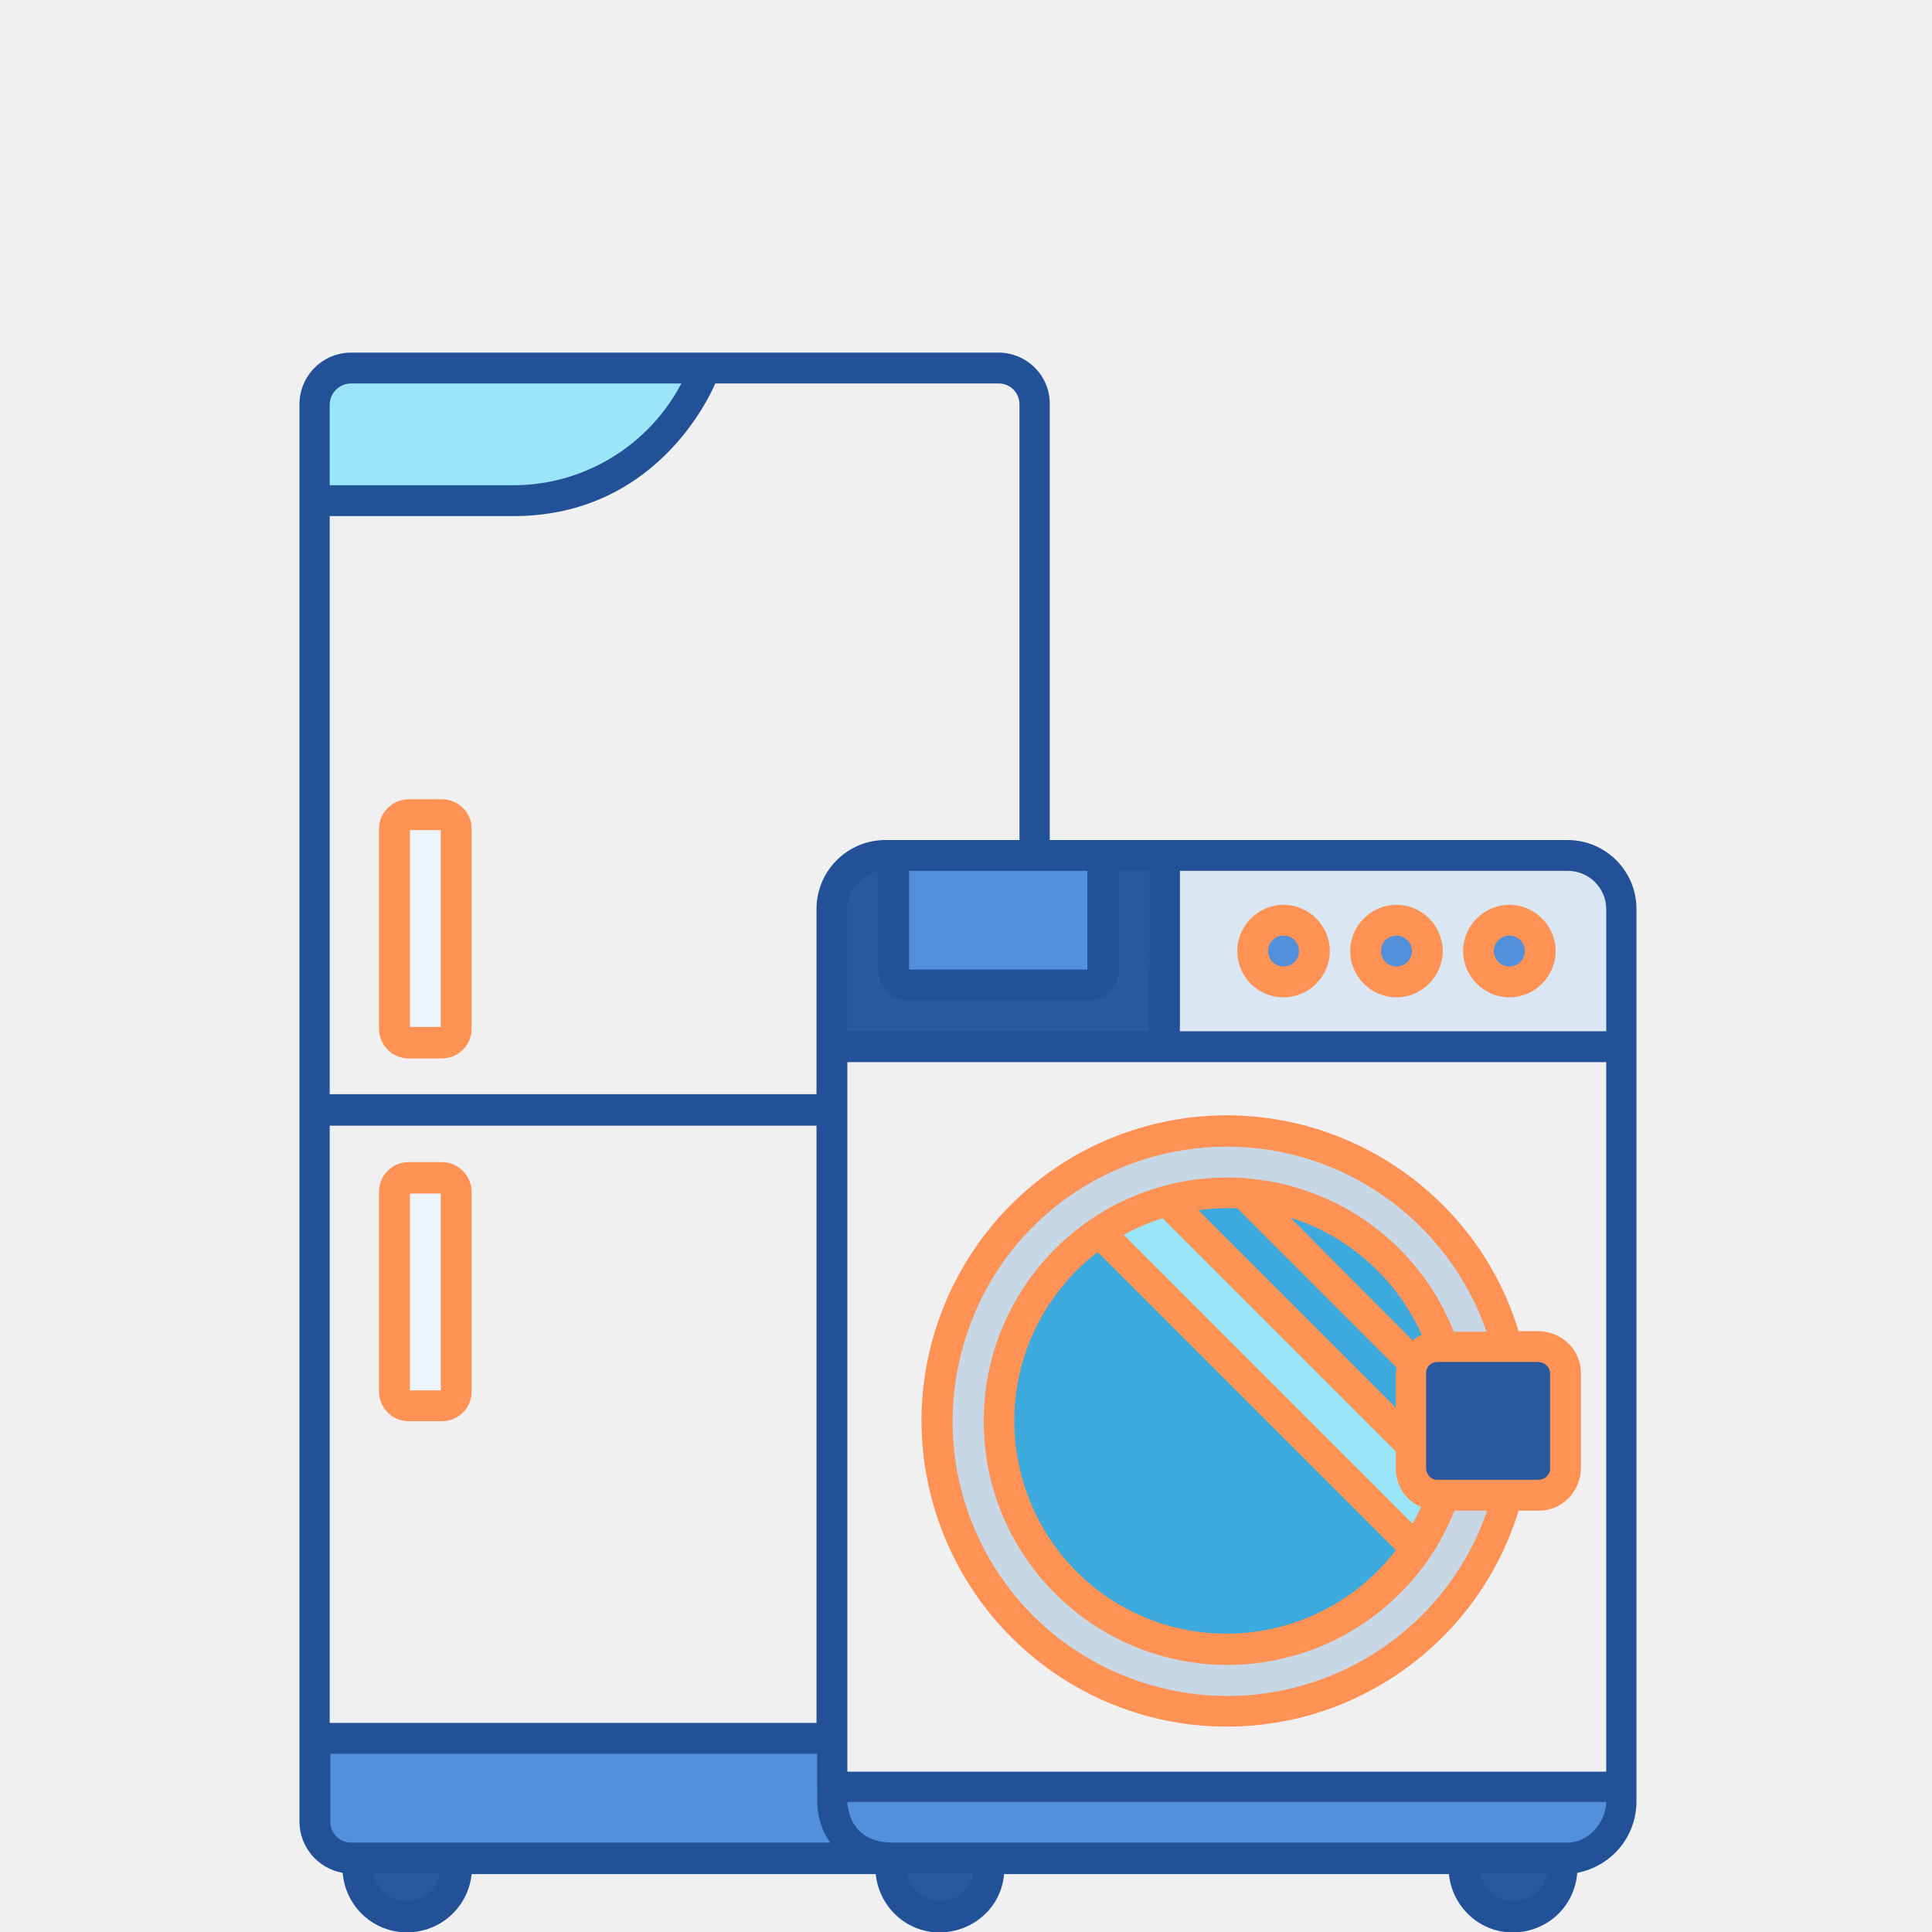
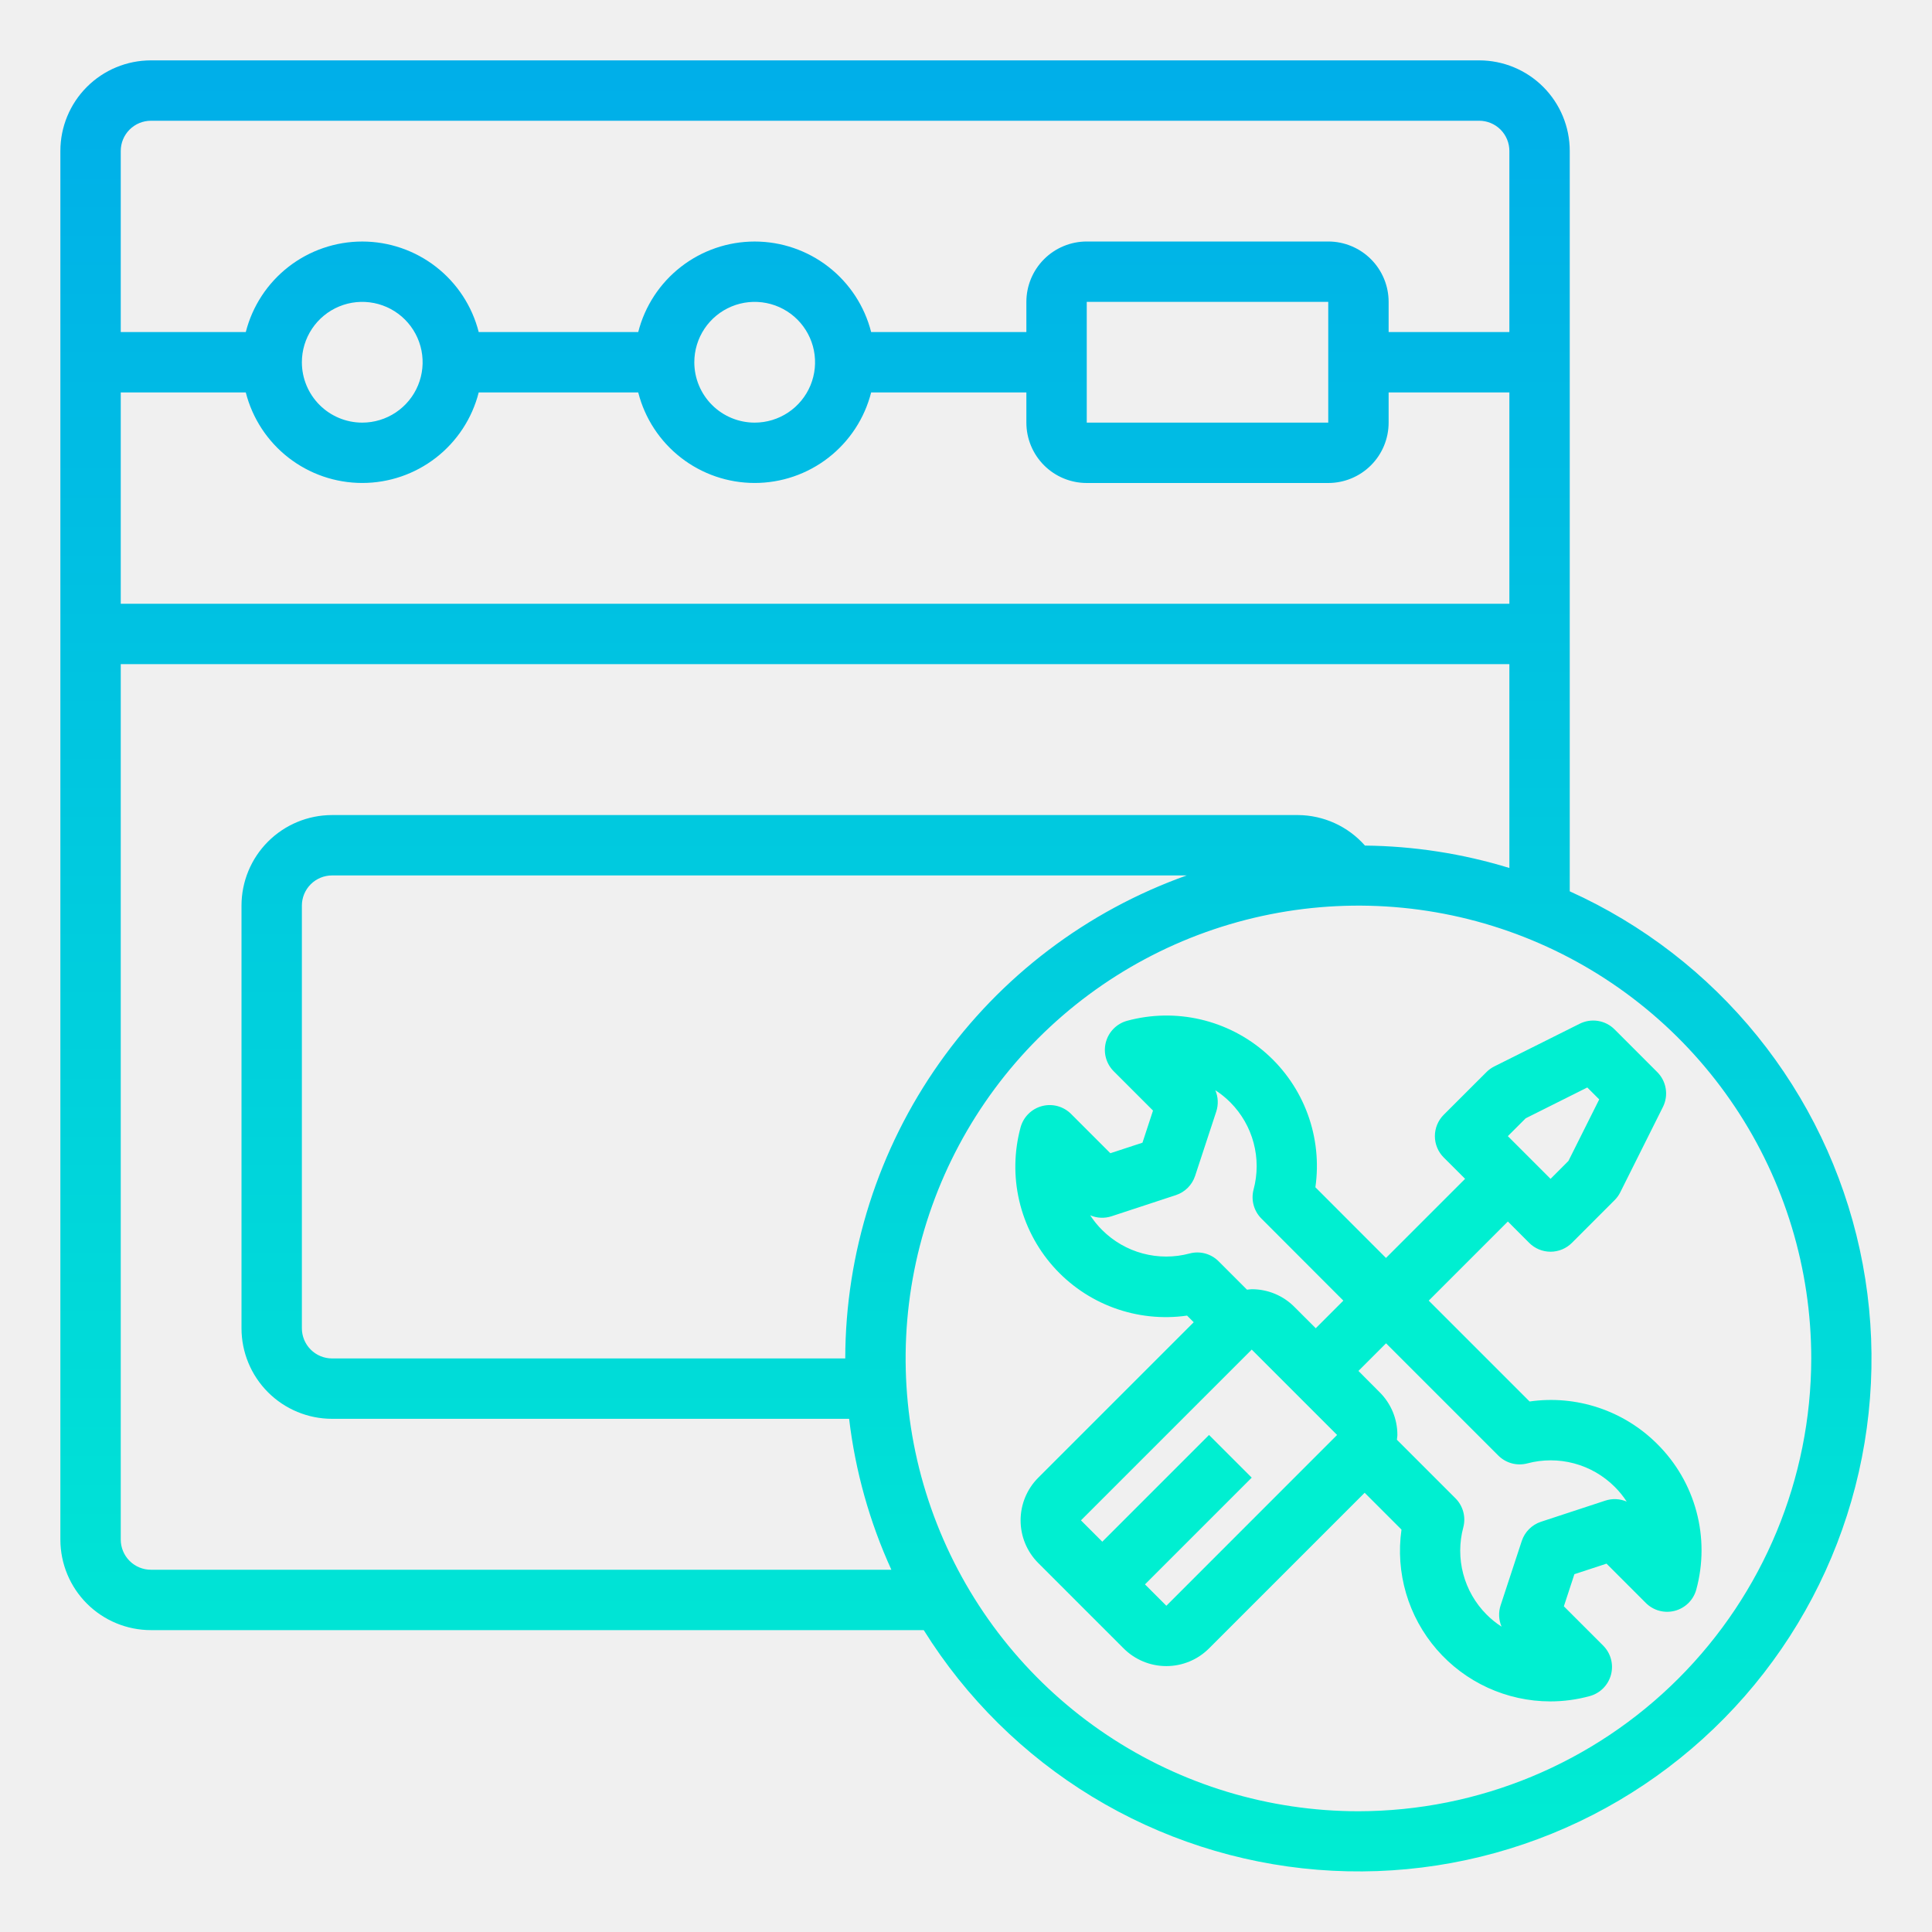
- <svg xmlns="http://www.w3.org/2000/svg" width="400" height="400" viewBox="0 0 400 400" fill="none">
-   <g clip-path="url(#clip0)">
-     <path d="M74.008 384.687V386.603C74.008 392.224 78.606 396.823 84.227 396.823C89.847 396.823 94.446 392.224 94.446 386.603V384.687H74.008Z" fill="#29589F" />
-     <path d="M184.376 384.687V386.603C184.376 392.224 188.974 396.823 194.595 396.823C200.215 396.823 204.814 392.224 204.814 386.603V384.687H184.376Z" fill="#29589F" />
-     <path d="M303.174 384.687V386.603C303.174 392.224 307.773 396.823 313.394 396.823C319.014 396.823 323.613 392.224 323.613 386.603V384.687H303.174Z" fill="#29589F" />
-     <path d="M172.24 369.997V372.935C172.24 379.067 177.222 384.687 183.354 384.687H324.635C330.766 384.687 335.748 379.067 335.748 372.935V369.997H172.24Z" fill="#5290DB" />
-     <path d="M297.682 309.576C294.744 309.576 292.317 307.149 292.189 304.083V284.283C292.189 281.345 294.616 278.918 297.682 278.79H312.116C303.685 246.727 270.856 227.566 238.793 236.125C206.73 244.684 187.569 277.385 196.128 309.448C204.559 341.511 237.388 360.672 269.451 352.114C290.4 346.621 306.624 330.27 312.116 309.448H297.682V309.576Z" fill="#C7D7E5" />
-     <path d="M297.682 278.918H318.759C321.697 278.918 324.252 281.345 324.252 284.411V304.211C324.252 307.149 321.825 309.704 318.759 309.704H297.682C294.744 309.704 292.189 307.277 292.189 304.211V284.411C292.189 281.345 294.616 278.918 297.682 278.918Z" fill="#29589F" />
-     <path d="M297.682 309.576C294.744 309.576 292.317 307.149 292.189 304.083V284.283C292.189 281.345 294.616 278.918 297.682 278.79H298.704C290.273 254.136 263.319 240.979 238.665 249.41C214.011 257.841 200.854 284.794 209.285 309.448C217.716 334.102 244.669 347.259 269.323 338.828C283.119 334.102 293.977 323.244 298.704 309.448H297.682V309.576Z" fill="#3CAADC" />
-     <path d="M241.603 248.644C236.622 250.049 231.895 252.22 227.552 255.031L293.083 320.562C295.382 317.113 297.298 313.408 298.576 309.448H297.554C294.616 309.448 292.189 307.021 292.061 303.955V299.101L241.603 248.644Z" fill="#9BE5F9" />
-     <path d="M324.635 177.109H183.354C177.222 177.109 172.24 182.091 172.24 188.222V216.708H335.748V188.222C335.748 182.091 330.766 177.109 324.635 177.109Z" fill="#DAE6F1" />
-     <path d="M265.746 203.296C269.274 203.296 272.134 200.436 272.134 196.909C272.134 193.381 269.274 190.521 265.746 190.521C262.219 190.521 259.359 193.381 259.359 196.909C259.359 200.436 262.219 203.296 265.746 203.296Z" fill="#5290DB" />
-     <path d="M289.123 203.296C292.65 203.296 295.51 200.436 295.51 196.909C295.51 193.381 292.65 190.521 289.123 190.521C285.596 190.521 282.736 193.381 282.736 196.909C282.736 200.436 285.596 203.296 289.123 203.296Z" fill="#5290DB" />
-     <path d="M312.5 203.296C316.027 203.296 318.887 200.436 318.887 196.909C318.887 193.381 316.027 190.521 312.5 190.521C308.972 190.521 306.113 193.381 306.113 196.909C306.113 200.436 308.972 203.296 312.5 203.296Z" fill="#5290DB" />
-     <path d="M241.092 177.109H183.354C177.222 177.109 172.24 182.091 172.24 188.222V216.708H241.092V177.109Z" fill="#29589F" />
-     <path d="M185.014 177.109V200.741C185.014 202.529 186.419 203.934 188.208 203.934H225.253C227.041 203.934 228.446 202.529 228.446 200.741V177.109H185.014Z" fill="#5290DB" />
-     <path d="M184.376 384.687H183.354C177.222 384.687 172.24 379.067 172.24 372.935V359.906H65.066V377.151C65.066 381.366 68.515 384.687 72.603 384.687H184.376Z" fill="#5290DB" />
-     <path d="M84.61 168.678H91.508C93.169 168.678 94.446 169.955 94.446 171.616V213.004C94.446 214.664 93.169 215.942 91.508 215.942H84.61C82.95 215.942 81.672 214.664 81.672 213.004V171.488C81.672 169.955 82.95 168.678 84.61 168.678V168.678Z" fill="#EDF4FC" />
-     <path d="M84.61 243.789H91.508C93.169 243.789 94.446 245.067 94.446 246.727V288.115C94.446 289.776 93.169 291.053 91.508 291.053H84.61C82.95 291.053 81.672 289.776 81.672 288.115V246.727C81.672 245.195 82.95 243.789 84.61 243.789Z" fill="#EDF4FC" />
-     <path d="M72.73 76.194C68.515 76.194 65.194 79.642 65.194 83.73V103.658H106.454C123.188 103.658 138.389 93.694 145.159 78.365L146.053 76.194H72.73Z" fill="#9BE5F9" />
-     <path d="M253.994 357.479C281.714 357.479 306.24 339.339 314.416 312.769H318.631C323.358 312.769 327.19 308.937 327.317 304.083V284.283C327.317 279.557 323.485 275.725 318.631 275.597H314.416C304.196 242.256 268.812 223.479 235.472 233.698C202.132 243.917 183.354 279.301 193.573 312.642C201.748 339.339 226.275 357.479 253.994 357.479ZM320.93 284.283V304.083C320.93 305.36 319.909 306.255 318.631 306.382H297.554C296.276 306.382 295.382 305.36 295.255 304.083V284.283C295.255 283.006 296.276 281.984 297.554 281.984H318.631C319.909 282.112 320.93 283.133 320.93 284.283ZM227.296 259.246L288.995 320.945C274.177 340.234 246.585 343.938 227.296 329.248C208.008 314.43 204.303 286.838 218.993 267.549C221.42 264.356 224.103 261.545 227.296 259.246ZM240.709 252.22L288.995 300.506V304.083C288.995 307.532 291.039 310.726 294.233 312.003C293.849 312.769 293.083 314.43 292.444 315.452L232.662 255.669C235.216 254.264 237.899 253.114 240.709 252.22ZM256.166 250.176L289.123 283.134C289.123 283.517 288.995 283.9 288.995 284.283V291.437L248.118 250.56C250.801 250.176 253.483 250.049 256.166 250.176ZM294.36 276.363C293.722 276.619 293.083 277.002 292.444 277.513L267.152 252.092C279.287 255.925 289.123 264.739 294.36 276.363ZM253.994 237.402C278.265 237.402 299.853 252.859 307.773 275.725H301.003C293.849 257.585 276.988 245.322 257.571 243.917C256.421 243.789 255.272 243.789 254.122 243.789C226.275 243.789 203.664 266.399 203.664 294.247C203.664 322.094 226.275 344.705 254.122 344.705C274.816 344.705 293.466 332.058 301.131 312.769H307.901C297.682 342.405 265.363 358.245 235.6 348.026C205.836 337.807 190.124 305.488 200.343 275.725C208.135 252.731 229.724 237.402 253.994 237.402Z" fill="#FF9254" />
-     <path d="M265.746 206.489C270.984 206.489 275.327 202.146 275.327 196.909C275.327 191.671 270.984 187.328 265.746 187.328C260.509 187.328 256.166 191.671 256.166 196.909C256.166 202.146 260.381 206.489 265.746 206.489ZM265.746 193.715C267.535 193.715 268.94 195.12 268.94 196.909C268.94 198.697 267.535 200.102 265.746 200.102C263.958 200.102 262.553 198.697 262.553 196.909C262.553 195.12 263.958 193.715 265.746 193.715Z" fill="#FF9254" />
-     <path d="M289.123 206.489C294.36 206.489 298.704 202.146 298.704 196.909C298.704 191.671 294.36 187.328 289.123 187.328C283.886 187.328 279.542 191.671 279.542 196.909C279.542 202.146 283.886 206.489 289.123 206.489ZM289.123 193.715C290.911 193.715 292.317 195.12 292.317 196.909C292.317 198.697 290.911 200.102 289.123 200.102C287.335 200.102 285.93 198.697 285.93 196.909C285.93 195.12 287.335 193.715 289.123 193.715Z" fill="#FF9254" />
-     <path d="M312.5 206.489C317.737 206.489 322.08 202.146 322.08 196.909C322.08 191.671 317.737 187.328 312.5 187.328C307.262 187.328 302.919 191.671 302.919 196.909C302.919 202.146 307.262 206.489 312.5 206.489ZM312.5 193.715C314.288 193.715 315.693 195.12 315.693 196.909C315.693 198.697 314.288 200.102 312.5 200.102C310.711 200.102 309.306 198.697 309.306 196.909C309.306 195.12 310.711 193.715 312.5 193.715Z" fill="#FF9254" />
-     <path d="M206.73 73H72.73C66.726 73 62 77.854 62 83.73V377.151C62 382.388 65.832 386.859 70.942 387.753C71.581 395.162 77.968 400.655 85.377 400.016C91.891 399.505 97.001 394.396 97.64 388.009H181.31C182.076 395.418 188.591 400.783 195.872 400.016C202.259 399.378 207.369 394.396 207.88 388.009H299.981C300.747 395.418 307.262 400.783 314.543 400.016C321.058 399.378 326.04 394.268 326.551 387.753C333.705 386.348 338.814 380.216 338.814 372.935V188.222C338.814 180.302 332.427 173.915 324.507 173.915H217.333V83.73C217.46 77.854 212.606 73 206.73 73V73ZM211.073 83.73V173.915H183.354C175.434 173.915 169.047 180.302 169.047 188.222V226.544H68.259V106.851H106.326C137.239 106.851 147.97 79.515 148.097 79.387H206.73C209.157 79.387 211.073 81.303 211.073 83.73ZM332.555 219.902V366.804H175.434V219.902H332.555ZM324.635 381.494H184.376C183.865 381.366 176.839 381.749 175.561 374.213C175.434 373.829 175.434 373.446 175.434 373.063H332.555C332.427 377.662 328.595 381.494 324.635 381.494ZM68.259 233.059H169.047V356.712H68.259V233.059ZM72.73 79.387H141.072C134.301 92.289 120.888 100.464 106.326 100.464H68.259V83.858C68.259 81.303 70.303 79.387 72.73 79.387ZM84.227 393.629C80.906 393.629 77.968 391.202 77.329 387.881H91.125C90.486 391.202 87.548 393.629 84.227 393.629V393.629ZM72.73 381.494C70.303 381.494 68.387 379.578 68.387 377.151V363.099H169.174V369.997C169.43 371.402 168.28 376.256 171.857 381.494H72.73ZM194.595 393.629C191.274 393.629 188.336 391.202 187.697 387.881H201.493C200.854 391.202 198.044 393.629 194.595 393.629ZM313.394 393.629C310.072 393.629 307.134 391.202 306.496 387.881H320.292C319.653 391.202 316.843 393.629 313.394 393.629ZM332.555 188.222V213.515H244.286V180.302H324.635C328.978 180.302 332.555 183.879 332.555 188.222ZM237.899 213.515H175.434V188.222C175.434 184.39 178.116 181.196 181.821 180.43V200.741C181.821 204.19 184.631 207.128 188.208 207.128H225.253C228.702 207.128 231.64 204.317 231.64 200.741V180.302H238.027L237.899 213.515ZM225.125 200.741H188.208V180.302H225.125V200.741Z" fill="#235197" />
-     <path d="M91.508 165.484H84.61C81.289 165.484 78.478 168.167 78.478 171.616V213.004C78.478 216.325 81.161 219.135 84.61 219.135H91.508C94.829 219.135 97.64 216.453 97.64 213.004V171.488C97.64 168.167 94.829 165.484 91.508 165.484V165.484ZM91.253 212.621H84.866V171.871H91.253V212.621Z" fill="#FF9254" />
-     <path d="M91.508 240.596H84.61C81.289 240.596 78.478 243.278 78.478 246.727V288.115C78.478 291.437 81.161 294.247 84.61 294.247H91.508C94.829 294.247 97.64 291.564 97.64 288.115V246.727C97.64 243.406 94.829 240.596 91.508 240.596ZM91.253 287.86H84.866V247.111H91.253V287.86Z" fill="#FF9254" />
-   </g>
+ <svg xmlns="http://www.w3.org/2000/svg" width="512" height="512" viewBox="0 0 512 512" fill="none">
+   <path d="M416 236.208V40C416 33.635 413.471 27.53 408.971 23.029C404.47 18.529 398.365 16 392 16H40C33.635 16 27.53 18.529 23.029 23.029C18.529 27.53 16 33.635 16 40V408C16 414.365 18.529 420.47 23.029 424.971C27.53 429.471 33.635 432 40 432H244.8C256.033 450 271.325 465.119 289.451 476.148C307.578 487.176 328.035 493.806 349.184 495.508C370.333 497.209 391.587 493.935 411.243 485.946C430.899 477.958 448.412 465.478 462.378 449.505C476.344 433.533 486.377 414.512 491.671 393.965C496.965 373.419 497.375 351.918 492.867 331.185C488.359 310.452 479.058 291.063 465.71 274.57C452.362 258.077 435.338 244.939 416 236.208ZM65.136 104C66.882 110.861 70.865 116.944 76.454 121.289C82.043 125.634 88.921 127.993 96 127.993C103.079 127.993 109.957 125.634 115.546 121.289C121.136 116.944 125.118 110.861 126.864 104H169.136C170.882 110.861 174.864 116.944 180.454 121.289C186.043 125.634 192.921 127.993 200 127.993C207.079 127.993 213.957 125.634 219.546 121.289C225.136 116.944 229.118 110.861 230.864 104H272V112C272 116.243 273.686 120.313 276.686 123.314C279.687 126.314 283.757 128 288 128H352C356.243 128 360.313 126.314 363.314 123.314C366.314 120.313 368 116.243 368 112V104H400V160H32V104H65.136ZM80 96C80 92.835 80.938 89.742 82.697 87.111C84.455 84.48 86.954 82.429 89.877 81.218C92.801 80.007 96.018 79.69 99.121 80.307C102.225 80.925 105.076 82.449 107.314 84.686C109.551 86.924 111.075 89.775 111.693 92.879C112.31 95.982 111.993 99.199 110.782 102.123C109.571 105.047 107.52 107.545 104.889 109.304C102.258 111.062 99.165 112 96 112C91.757 112 87.687 110.314 84.686 107.314C81.686 104.313 80 100.243 80 96ZM184 96C184 92.835 184.938 89.742 186.696 87.111C188.455 84.48 190.953 82.429 193.877 81.218C196.801 80.007 200.018 79.69 203.121 80.307C206.225 80.925 209.076 82.449 211.314 84.686C213.551 86.924 215.075 89.775 215.693 92.879C216.31 95.982 215.993 99.199 214.782 102.123C213.571 105.047 211.52 107.545 208.889 109.304C206.258 111.062 203.165 112 200 112C195.757 112 191.687 110.314 188.686 107.314C185.686 104.313 184 100.243 184 96ZM288 112V80H352V112H288ZM40 32H392C394.122 32 396.157 32.843 397.657 34.343C399.157 35.843 400 37.878 400 40V88H368V80C368 75.757 366.314 71.687 363.314 68.686C360.313 65.686 356.243 64 352 64H288C283.757 64 279.687 65.686 276.686 68.686C273.686 71.687 272 75.757 272 80V88H230.864C229.118 81.139 225.136 75.056 219.546 70.711C213.957 66.366 207.079 64.007 200 64.007C192.921 64.007 186.043 66.366 180.454 70.711C174.864 75.056 170.882 81.139 169.136 88H126.864C125.118 81.139 121.136 75.056 115.546 70.711C109.957 66.366 103.079 64.007 96 64.007C88.921 64.007 82.043 66.366 76.454 70.711C70.865 75.056 66.882 81.139 65.136 88H32V40C32 37.878 32.843 35.843 34.343 34.343C35.843 32.843 37.878 32 40 32ZM40 416C37.878 416 35.843 415.157 34.343 413.657C32.843 412.157 32 410.122 32 408V176H400V230.024C387.593 226.22 374.704 224.221 361.728 224.088C359.509 221.568 356.783 219.545 353.728 218.151C350.673 216.757 347.358 216.024 344 216H88C81.635 216 75.53 218.529 71.029 223.029C66.529 227.53 64 233.635 64 240V352C64 358.365 66.529 364.47 71.029 368.971C75.53 373.471 81.635 376 88 376H225.024C226.666 389.832 230.444 403.326 236.224 416H40ZM224 360H88C85.878 360 83.843 359.157 82.343 357.657C80.843 356.157 80 354.122 80 352V240C80 237.878 80.843 235.843 82.343 234.343C83.843 232.843 85.878 232 88 232H314.488C288.051 241.407 265.168 258.754 248.969 281.667C232.771 304.58 224.05 331.94 224 360ZM360 480C336.266 480 313.065 472.962 293.332 459.776C273.598 446.591 258.217 427.849 249.134 405.922C240.052 383.995 237.676 359.867 242.306 336.589C246.936 313.311 258.365 291.929 275.147 275.147C291.929 258.365 313.311 246.936 336.589 242.306C359.867 237.676 383.995 240.052 405.922 249.134C427.849 258.217 446.591 273.598 459.776 293.332C472.962 313.065 480 336.266 480 360C479.964 391.815 467.31 422.316 444.813 444.813C422.316 467.31 391.815 479.964 360 480Z" fill="url(#paint0_linear)" />
+   <path d="M439.2 382.688C434.825 378.306 429.488 375.005 423.614 373.047C417.739 371.089 411.489 370.528 405.36 371.408L378.632 344.68L399.6 323.712L405.256 329.376C406.756 330.876 408.791 331.718 410.912 331.718C413.033 331.718 415.068 330.876 416.568 329.376L427.88 318.056C428.492 317.45 429 316.747 429.384 315.976L440.696 293.352C441.446 291.85 441.704 290.15 441.434 288.493C441.164 286.836 440.38 285.306 439.192 284.12L427.88 272.8C426.694 271.612 425.164 270.828 423.507 270.558C421.85 270.288 420.15 270.546 418.648 271.296L396 282.616C395.229 283 394.526 283.508 393.92 284.12L382.6 295.432C381.1 296.932 380.258 298.967 380.258 301.088C380.258 303.209 381.1 305.244 382.6 306.744L388.264 312.4L367.296 333.368L348.592 314.64C349.529 308.101 348.826 301.431 346.547 295.23C344.267 289.03 340.481 283.493 335.531 279.119C330.58 274.744 324.62 271.669 318.186 270.169C311.752 268.67 305.046 268.793 298.672 270.528C297.322 270.901 296.093 271.622 295.108 272.619C294.124 273.616 293.419 274.854 293.063 276.209C292.708 277.564 292.714 278.989 293.082 280.341C293.45 281.693 294.167 282.924 295.16 283.912L305.56 294.312L302.768 302.824L294.256 305.616L283.856 295.216C282.868 294.223 281.637 293.506 280.285 293.138C278.933 292.77 277.508 292.764 276.153 293.119C274.798 293.475 273.56 294.18 272.563 295.164C271.566 296.149 270.845 297.377 270.472 298.728C268.739 305.102 268.617 311.807 270.118 318.24C271.618 324.673 274.694 330.632 279.068 335.582C283.442 340.532 288.977 344.318 295.177 346.598C301.376 348.879 308.045 349.583 314.584 348.648L316.344 350.408L275.152 391.6C272.152 394.6 270.467 398.669 270.467 402.912C270.467 407.155 272.152 411.224 275.152 414.224L297.776 436.848C300.776 439.848 304.845 441.533 309.088 441.533C313.331 441.533 317.4 439.848 320.4 436.848L361.648 395.6L371.408 405.36C370.599 411.012 371.014 416.771 372.623 422.249C374.232 427.726 376.999 432.795 380.736 437.111C384.472 441.427 389.092 444.891 394.283 447.268C399.474 449.645 405.115 450.879 410.824 450.888C414.373 450.892 417.907 450.415 421.328 449.472C422.679 449.099 423.907 448.378 424.892 447.381C425.876 446.384 426.581 445.146 426.937 443.791C427.292 442.436 427.286 441.011 426.918 439.659C426.55 438.307 425.833 437.076 424.84 436.088L414.44 425.688L417.232 417.176L425.744 414.384L436.144 424.784C437.132 425.777 438.363 426.494 439.715 426.862C441.067 427.23 442.492 427.236 443.847 426.881C445.202 426.525 446.44 425.82 447.437 424.836C448.434 423.851 449.155 422.623 449.528 421.272C451.374 414.502 451.391 407.363 449.576 400.585C447.762 393.806 444.181 387.63 439.2 382.688V382.688ZM404.336 296.352L420.648 288.192L423.808 291.352L415.648 307.664L410.912 312.408L399.592 301.088L404.336 296.352ZM292.112 326C290.906 324.808 289.833 323.488 288.912 322.064C290.705 322.838 292.72 322.929 294.576 322.32L311.616 316.72C312.807 316.329 313.89 315.663 314.776 314.776C315.663 313.89 316.329 312.807 316.72 311.616L322.32 294.576C322.93 292.723 322.841 290.712 322.072 288.92C323.52 289.851 324.861 290.937 326.072 292.16C329.026 295.134 331.148 298.832 332.225 302.884C333.302 306.936 333.296 311.199 332.208 315.248C331.853 316.599 331.858 318.02 332.223 319.369C332.588 320.718 333.3 321.948 334.288 322.936L356 344.68L348.688 352L343.032 346.344C341.55 344.853 339.788 343.671 337.846 342.866C335.904 342.062 333.822 341.65 331.72 341.656V341.656C331.296 341.656 330.92 341.744 330.464 341.776L322.952 334.264C321.967 333.271 320.737 332.556 319.387 332.191C318.038 331.826 316.615 331.823 315.264 332.184C311.201 333.272 306.924 333.274 302.861 332.188C298.798 331.103 295.091 328.969 292.112 326ZM309.096 425.544L303.432 419.88L331.72 391.592L320.408 380.28L292.12 408.568L286.464 402.912L331.72 357.656L354.344 380.28L309.096 425.544ZM425.424 397.68L408.384 403.28C407.193 403.671 406.11 404.337 405.224 405.224C404.337 406.11 403.671 407.193 403.28 408.384L397.68 425.424C397.07 427.277 397.159 429.288 397.928 431.08C396.48 430.149 395.139 429.063 393.928 427.84C390.974 424.866 388.852 421.168 387.775 417.116C386.698 413.064 386.704 408.801 387.792 404.752C388.147 403.401 388.142 401.98 387.777 400.631C387.412 399.282 386.7 398.052 385.712 397.064L370.2 381.552C370.2 381.128 370.32 380.752 370.32 380.296C370.326 378.192 369.915 376.107 369.111 374.162C368.306 372.218 367.124 370.452 365.632 368.968L360 363.312L367.32 355.992L397.064 385.736C398.052 386.724 399.282 387.436 400.631 387.801C401.98 388.166 403.401 388.171 404.752 387.816C408.812 386.731 413.086 386.731 417.146 387.816C421.207 388.901 424.911 391.034 427.888 394C429.094 395.192 430.167 396.512 431.088 397.936C429.295 397.162 427.28 397.071 425.424 397.68Z" fill="url(#paint1_linear)" />
  <defs>
-     <clipPath id="clip0">
-       <rect width="400" height="400" fill="white" />
-     </clipPath>
+     <linearGradient id="paint0_linear" x1="256" y1="512.832" x2="256" y2="-2.768" gradientUnits="userSpaceOnUse">
+       <stop stop-color="#00EFD1" />
+       <stop offset="1" stop-color="#00ACEA" />
+     </linearGradient>
+     <linearGradient id="paint1_linear" x1="8452.29" y1="11920.6" x2="8452.29" y2="206.24" gradientUnits="userSpaceOnUse">
+       <stop stop-color="#00CEDD" />
+       <stop offset="0.974" stop-color="#00EFD1" />
+     </linearGradient>
  </defs>
</svg>
